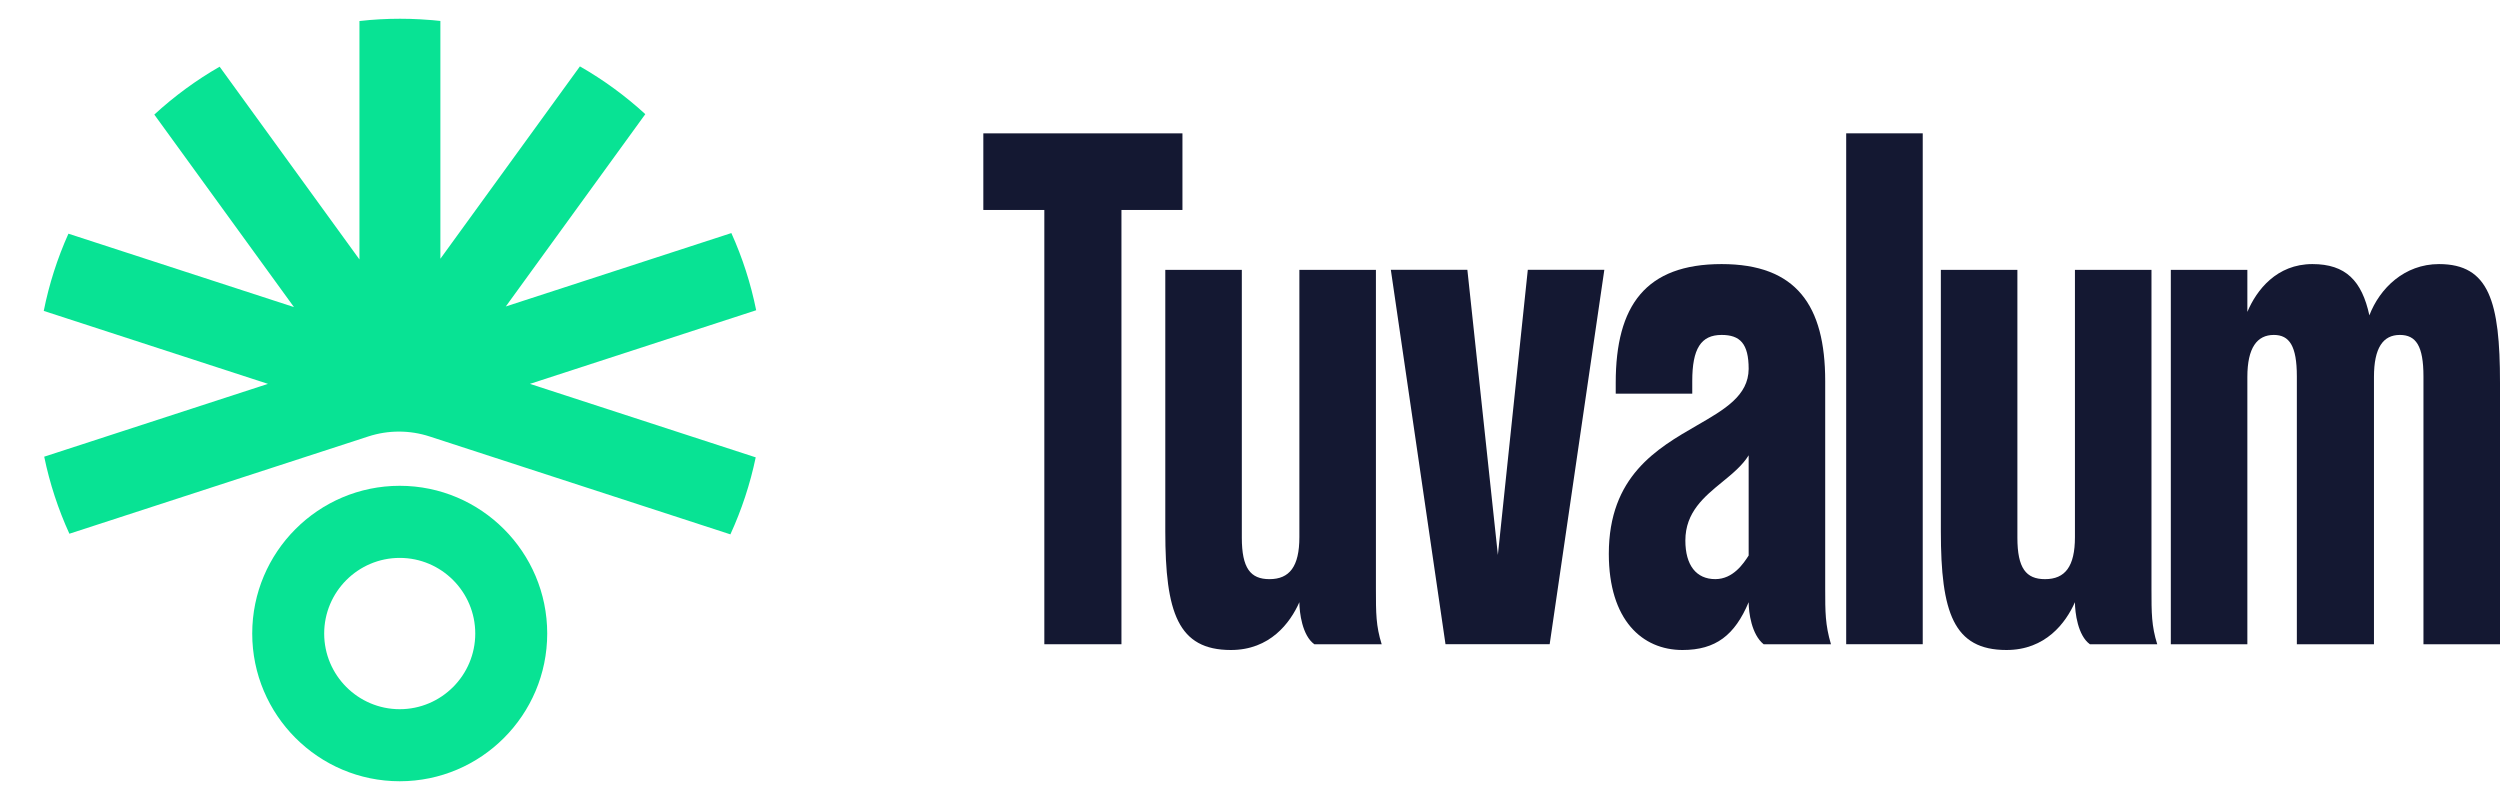
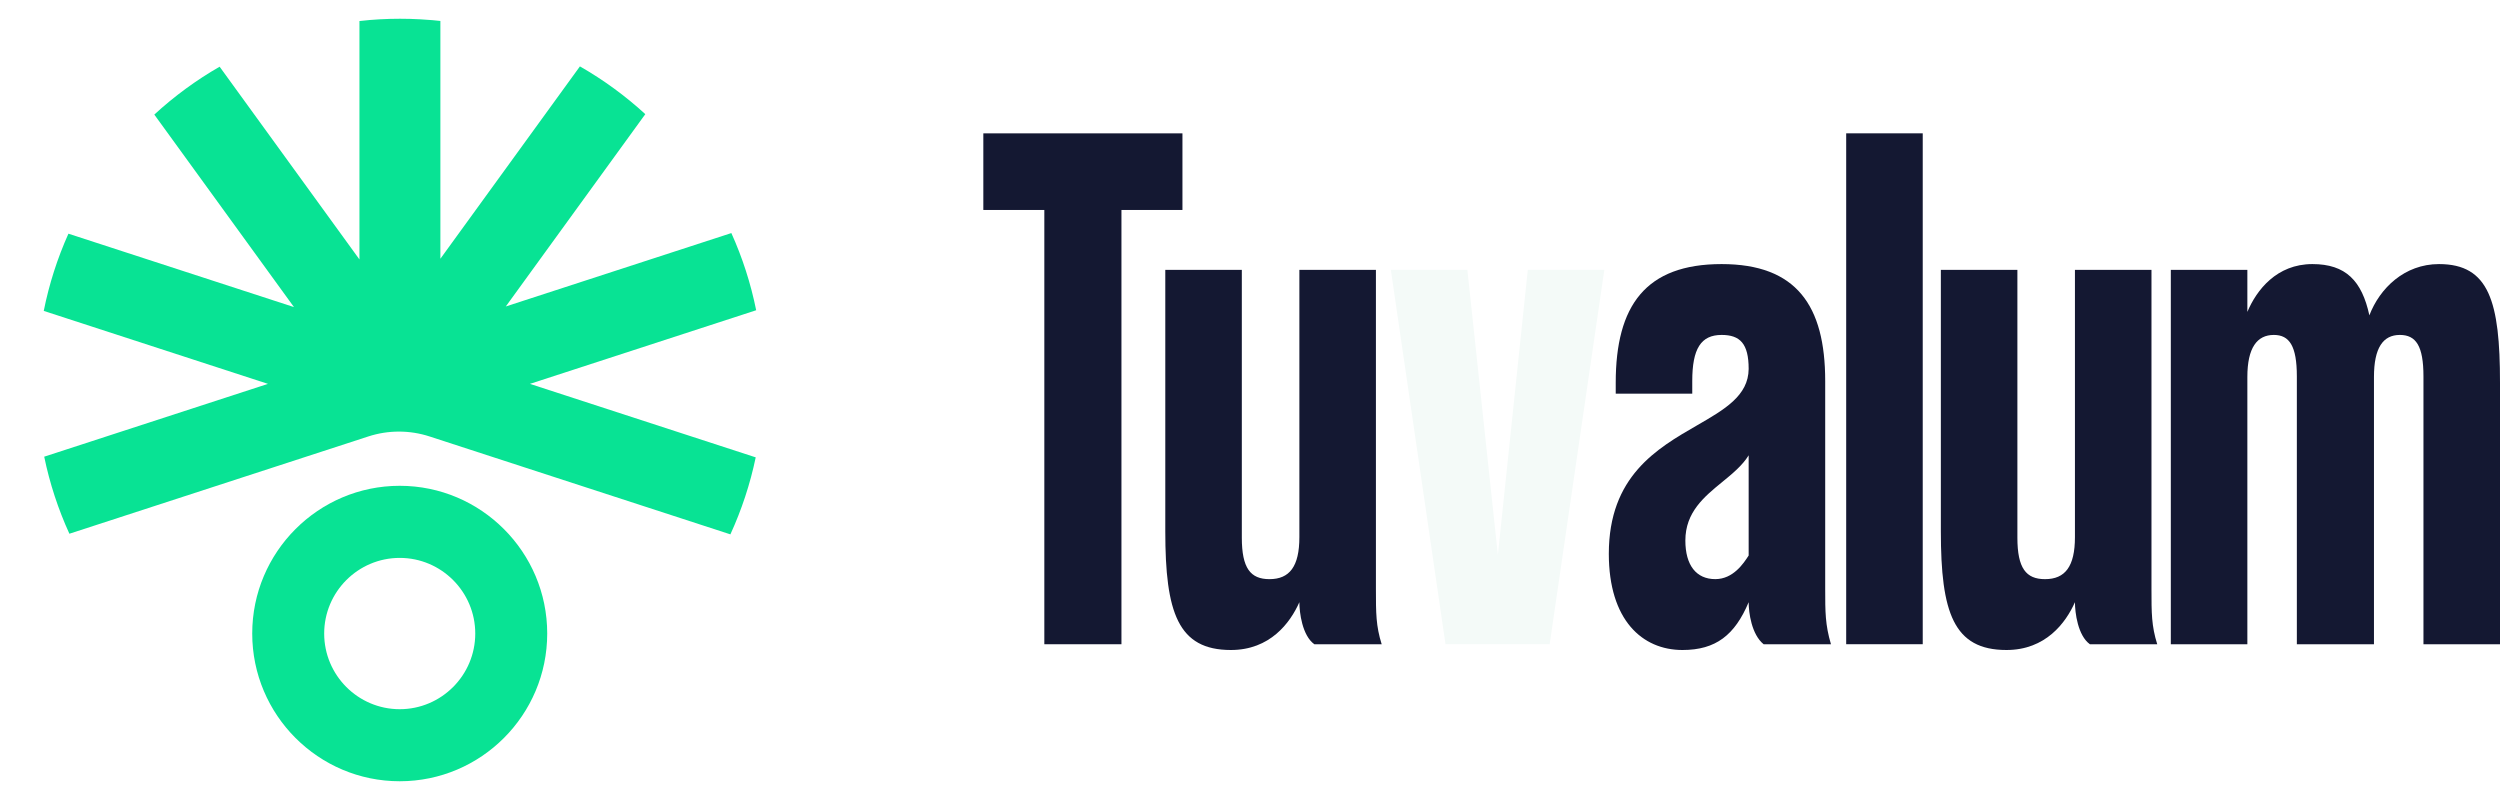
<svg xmlns="http://www.w3.org/2000/svg" width="300" height="96" viewBox="0 0 300 96" fill="none">
  <path d="M155.925 32.381H165.11V70.673C165.11 73.576 165.11 75.097 165.801 77.309H157.721C156.271 76.272 155.925 73.507 155.925 72.263C154.82 74.751 152.403 78 147.707 78C141.354 78 139.835 73.507 139.835 63.761V32.381H149.019V64.522C149.019 68.185 150.055 69.498 152.334 69.498C154.751 69.498 155.925 67.978 155.925 64.453V32.381Z" fill="#141832" />
  <path d="M118 16.003H141.894V25.196H134.574V77.309H125.32V25.196H118V16.003Z" fill="#141832" />
  <path d="M248.993 32.381H258.177V70.673C258.177 73.576 258.177 75.097 258.868 77.309H250.788C249.338 76.272 248.993 73.507 248.993 72.263C247.888 74.751 245.471 78 240.775 78C234.421 78 232.902 73.507 232.902 63.761V32.381H242.087V64.522C242.087 68.185 243.123 69.498 245.401 69.498C247.819 69.498 248.993 67.978 248.993 64.453V32.381Z" fill="#141832" />
  <path d="M284.324 37.842C285.567 34.593 288.536 31.69 292.68 31.69C298.688 31.69 300 36.183 300 45.929V77.309H290.815V45.168C290.815 41.505 289.917 40.192 287.984 40.192C285.981 40.192 284.876 41.712 284.876 45.237V77.309H275.622V45.168C275.622 41.505 274.724 40.192 272.86 40.192C270.857 40.192 269.683 41.712 269.683 45.237V77.309H260.498V32.381H269.683V37.427C270.788 34.8 273.205 31.69 277.487 31.69C281.492 31.69 283.426 33.694 284.324 37.842Z" fill="#141832" />
  <path d="M230.728 77.306H221.543V16H230.728V77.306Z" fill="#141832" />
-   <path d="M176.084 32.378L179.745 66.592L183.336 32.378H192.52L185.96 77.306H173.46L166.9 32.378H176.084Z" fill="#141832" />
+   <path d="M176.084 32.378L179.745 66.592L183.336 32.378H192.52L185.96 77.306H173.46L166.9 32.378H176.084Z" fill="#f4faf8" />
  <path fill-rule="evenodd" clip-rule="evenodd" d="M219.024 45.721C219.024 36.667 215.571 31.69 206.593 31.69C197.478 31.69 193.887 36.667 193.887 45.929V47.242H203.071V45.721C203.071 41.851 204.107 40.192 206.593 40.192C208.803 40.192 209.839 41.228 209.839 44.27C209.811 47.488 206.957 49.133 203.611 51.063C198.836 53.817 193.058 57.15 193.058 66.457C193.058 74.406 197.063 78 201.897 78C205.903 78 208.182 76.203 209.839 72.263C209.839 73.507 210.185 76.134 211.635 77.309H219.715C219.024 74.959 219.024 73.438 219.024 70.673V45.721ZM205.834 69.495C207.975 69.495 209.218 67.629 209.839 66.661V54.635C209.092 55.856 207.897 56.834 206.673 57.836C204.502 59.612 202.243 61.461 202.243 64.864C202.243 67.837 203.555 69.495 205.834 69.495Z" fill="#141832" />
  <path d="M60.695 36.776L87.762 27.968C89.083 30.897 90.09 33.999 90.741 37.228L63.591 46.064L90.686 54.883C90.013 58.109 88.985 61.202 87.647 64.123L51.55 52.375C49.161 51.596 46.585 51.596 44.196 52.375L8.327 64.048C6.991 61.124 5.97 58.028 5.305 54.802L32.155 46.064L5.25 37.309C5.895 34.077 6.896 30.975 8.212 28.043L35.276 36.85L18.517 13.75C20.9 11.559 23.528 9.627 26.355 8.004L43.134 31.134V2.521C44.731 2.342 46.358 2.25 48.004 2.25C49.639 2.25 51.254 2.342 52.846 2.518V31.05L69.59 7.967C72.419 9.584 75.05 11.51 77.437 13.698L60.695 36.776Z" fill="#08E394" />
  <path fill-rule="evenodd" clip-rule="evenodd" d="M47.967 58.296C38.206 58.296 30.267 66.247 30.267 76.023C30.267 85.799 38.206 93.75 47.967 93.75C57.728 93.75 65.666 85.799 65.666 76.023C65.666 66.25 57.725 58.296 47.967 58.296ZM38.902 76.026C38.902 81.031 42.967 85.104 47.967 85.104C52.964 85.104 57.031 81.031 57.031 76.026C57.031 71.021 52.967 66.948 47.967 66.948C42.97 66.948 38.902 71.018 38.902 76.026Z" fill="#08E394" />
</svg>
